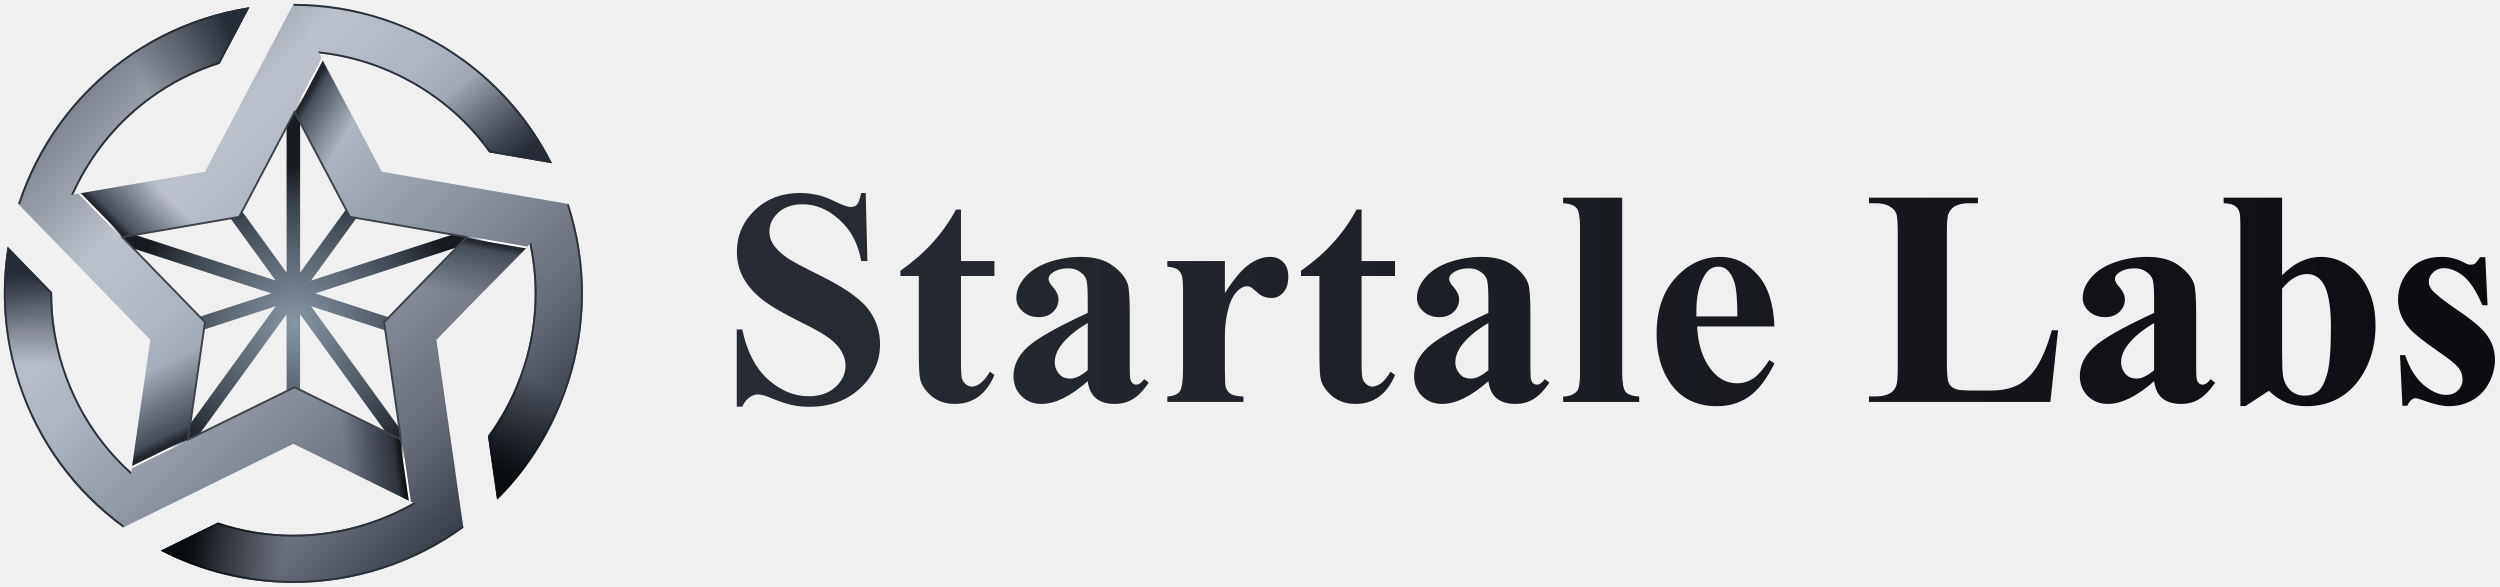
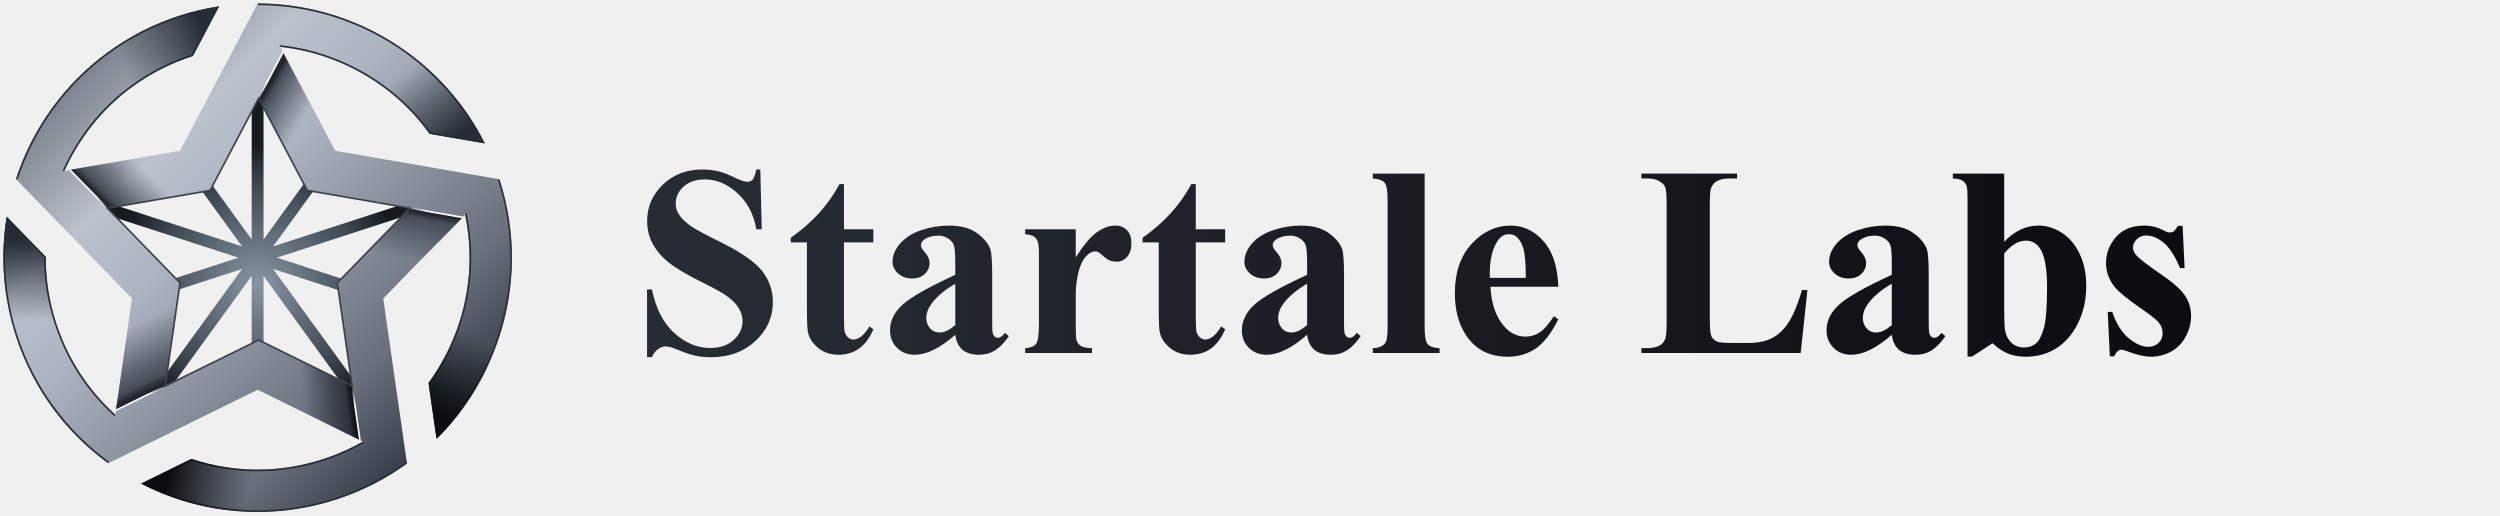
- <svg xmlns="http://www.w3.org/2000/svg" width="375" height="88" viewBox="0 0 375 88" fill="none">
+ <svg xmlns="http://www.w3.org/2000/svg" width="427" height="88" viewBox="0 0 427 88" fill="none">
  <path d="M129.858 28.948L130.107 39.163H129.179C128.742 36.602 127.665 34.545 125.948 32.993C124.245 31.426 122.4 30.643 120.411 30.643C118.874 30.643 117.654 31.057 116.75 31.886C115.861 32.699 115.417 33.641 115.417 34.711C115.417 35.389 115.575 35.991 115.892 36.519C116.327 37.227 117.029 37.928 117.992 38.621C118.7 39.118 120.336 39.999 122.897 41.265C126.482 43.028 128.901 44.693 130.152 46.26C131.386 47.827 132.005 49.62 132.005 51.639C132.005 54.2 131.003 56.408 128.999 58.261C127.01 60.099 124.479 61.018 121.405 61.018C120.441 61.018 119.529 60.92 118.671 60.724C117.812 60.529 116.735 60.159 115.439 59.617C114.716 59.316 114.12 59.165 113.654 59.165C113.262 59.165 112.848 59.316 112.411 59.617C111.974 59.918 111.62 60.378 111.349 60.996H110.513V49.424H111.349C112.012 52.678 113.285 55.165 115.168 56.882C117.066 58.585 119.108 59.436 121.293 59.436C122.98 59.436 124.321 58.977 125.315 58.058C126.324 57.138 126.83 56.069 126.83 54.848C126.83 54.125 126.634 53.424 126.241 52.746C125.865 52.068 125.285 51.428 124.502 50.825C123.718 50.208 122.331 49.409 120.343 48.43C117.555 47.058 115.552 45.891 114.332 44.926C113.111 43.962 112.17 42.885 111.507 41.694C110.859 40.504 110.535 39.193 110.535 37.762C110.535 35.321 111.431 33.242 113.224 31.524C115.018 29.806 117.277 28.948 120.004 28.948C120.998 28.948 121.963 29.068 122.897 29.309C123.605 29.49 124.464 29.829 125.473 30.326C126.498 30.808 127.214 31.049 127.621 31.049C128.012 31.049 128.321 30.929 128.547 30.688C128.772 30.447 128.984 29.867 129.179 28.948H129.858Z" fill="url(#paint0_linear_340_25193)" />
  <path d="M144.148 31.434V39.163H149.165V41.401H144.148V54.441C144.148 55.662 144.201 56.453 144.306 56.815C144.427 57.161 144.63 57.447 144.917 57.673C145.202 57.884 145.467 57.99 145.708 57.99C146.687 57.99 147.613 57.244 148.487 55.752L149.165 56.249C147.945 59.142 145.963 60.589 143.222 60.589C141.881 60.589 140.743 60.22 139.809 59.481C138.89 58.728 138.302 57.892 138.047 56.973C137.895 56.461 137.82 55.074 137.82 52.814V41.401H135.063V40.61C136.961 39.269 138.573 37.86 139.9 36.383C141.24 34.907 142.408 33.257 143.402 31.434H144.148Z" fill="url(#paint1_linear_340_25193)" />
  <path d="M163.161 57.176C160.585 59.452 158.272 60.589 156.224 60.589C155.018 60.589 154.015 60.198 153.218 59.414C152.419 58.615 152.02 57.621 152.02 56.431C152.02 54.819 152.712 53.372 154.098 52.091C155.484 50.795 158.506 49.078 163.161 46.938V44.814C163.161 43.217 163.07 42.215 162.89 41.808C162.724 41.386 162.4 41.024 161.918 40.723C161.436 40.407 160.893 40.248 160.291 40.248C159.311 40.248 158.506 40.467 157.873 40.904C157.481 41.175 157.286 41.492 157.286 41.853C157.286 42.169 157.496 42.561 157.918 43.028C158.49 43.676 158.777 44.302 158.777 44.904C158.777 45.642 158.498 46.275 157.94 46.803C157.398 47.315 156.683 47.571 155.793 47.571C154.844 47.571 154.046 47.285 153.398 46.712C152.765 46.14 152.449 45.469 152.449 44.701C152.449 43.616 152.878 42.584 153.737 41.605C154.596 40.61 155.793 39.849 157.33 39.322C158.868 38.794 160.464 38.531 162.121 38.531C164.125 38.531 165.707 38.96 166.867 39.819C168.042 40.663 168.803 41.582 169.15 42.576C169.361 43.209 169.466 44.663 169.466 46.938V55.142C169.466 56.107 169.504 56.717 169.579 56.973C169.654 57.214 169.768 57.395 169.918 57.516C170.069 57.636 170.243 57.696 170.438 57.696C170.83 57.696 171.229 57.418 171.635 56.86L172.314 57.403C171.56 58.518 170.777 59.331 169.964 59.843C169.165 60.341 168.253 60.589 167.229 60.589C166.023 60.589 165.082 60.311 164.404 59.753C163.726 59.181 163.312 58.322 163.161 57.176ZM163.161 55.527V48.453C161.338 49.522 159.982 50.667 159.093 51.888C158.506 52.702 158.212 53.523 158.212 54.351C158.212 55.044 158.46 55.655 158.957 56.182C159.334 56.589 159.861 56.792 160.539 56.792C161.293 56.792 162.167 56.37 163.161 55.527Z" fill="url(#paint2_linear_340_25193)" />
  <path d="M183.734 39.163V43.955C185.135 41.77 186.362 40.324 187.418 39.616C188.472 38.892 189.489 38.531 190.469 38.531C191.312 38.531 191.982 38.794 192.48 39.322C192.992 39.834 193.248 40.565 193.248 41.514C193.248 42.524 192.999 43.307 192.502 43.864C192.02 44.422 191.432 44.701 190.74 44.701C189.941 44.701 189.247 44.445 188.66 43.932C188.073 43.42 187.726 43.134 187.621 43.074C187.47 42.983 187.297 42.938 187.101 42.938C186.664 42.938 186.249 43.104 185.858 43.435C185.24 43.947 184.774 44.678 184.457 45.627C183.975 47.089 183.734 48.701 183.734 50.464V55.323L183.756 56.589C183.756 57.448 183.809 57.998 183.914 58.239C184.095 58.646 184.359 58.947 184.705 59.143C185.067 59.324 185.67 59.437 186.514 59.482V60.295H175.101V59.482C176.019 59.407 176.638 59.158 176.954 58.736C177.285 58.299 177.451 57.161 177.451 55.323V43.639C177.451 42.433 177.391 41.665 177.271 41.333C177.119 40.911 176.901 40.602 176.615 40.407C176.329 40.211 175.823 40.075 175.101 40V39.163H183.734Z" fill="url(#paint3_linear_340_25193)" />
  <path d="M204.239 31.434V39.163H209.257V41.401H204.239V54.441C204.239 55.662 204.293 56.453 204.398 56.815C204.518 57.161 204.722 57.447 205.007 57.673C205.294 57.884 205.558 57.99 205.798 57.99C206.778 57.99 207.704 57.244 208.578 55.752L209.257 56.249C208.036 59.142 206.055 60.589 203.312 60.589C201.971 60.589 200.834 60.22 199.9 59.481C198.981 58.728 198.394 57.892 198.137 56.973C197.987 56.461 197.911 55.074 197.911 52.814V41.401H195.154V40.61C197.053 39.269 198.665 37.86 199.99 36.383C201.332 34.907 202.499 33.257 203.494 31.434H204.239Z" fill="url(#paint4_linear_340_25193)" />
  <path d="M223.255 57.176C220.678 59.452 218.365 60.589 216.316 60.589C215.111 60.589 214.109 60.198 213.31 59.414C212.512 58.615 212.113 57.621 212.113 56.431C212.113 54.819 212.806 53.372 214.192 52.091C215.578 50.795 218.598 49.078 223.255 46.938V44.814C223.255 43.217 223.164 42.215 222.982 41.808C222.818 41.386 222.494 41.024 222.011 40.723C221.529 40.407 220.987 40.248 220.384 40.248C219.405 40.248 218.598 40.467 217.965 40.904C217.574 41.175 217.378 41.492 217.378 41.853C217.378 42.169 217.589 42.561 218.011 43.028C218.584 43.676 218.87 44.302 218.87 44.904C218.87 45.642 218.592 46.275 218.034 46.803C217.491 47.315 216.776 47.571 215.887 47.571C214.937 47.571 214.139 47.285 213.491 46.712C212.859 46.14 212.542 45.469 212.542 44.701C212.542 43.616 212.972 42.584 213.83 41.605C214.689 40.61 215.887 39.849 217.423 39.322C218.96 38.794 220.557 38.531 222.215 38.531C224.218 38.531 225.8 38.96 226.961 39.819C228.136 40.663 228.897 41.582 229.243 42.576C229.454 43.209 229.559 44.663 229.559 46.938V55.142C229.559 56.107 229.597 56.717 229.672 56.973C229.748 57.214 229.86 57.395 230.011 57.516C230.162 57.636 230.335 57.696 230.531 57.696C230.922 57.696 231.322 57.418 231.729 56.86L232.407 57.403C231.654 58.518 230.87 59.331 230.056 59.843C229.259 60.341 228.347 60.589 227.323 60.589C226.117 60.589 225.175 60.311 224.497 59.753C223.819 59.181 223.405 58.322 223.255 57.176ZM223.255 55.527V48.453C221.431 49.522 220.075 50.667 219.187 51.888C218.598 52.702 218.305 53.523 218.305 54.351C218.305 55.044 218.554 55.655 219.051 56.182C219.427 56.589 219.955 56.792 220.633 56.792C221.386 56.792 222.26 56.37 223.255 55.527Z" fill="url(#paint5_linear_340_25193)" />
  <path d="M243.33 29.648V55.911C243.33 57.402 243.503 58.359 243.849 58.781C244.196 59.188 244.874 59.421 245.884 59.482V60.295H234.471V59.482C235.405 59.452 236.098 59.18 236.55 58.668C236.851 58.322 237.003 57.402 237.003 55.911V34.033C237.003 32.556 236.829 31.615 236.483 31.208C236.135 30.786 235.465 30.545 234.471 30.485V29.648H243.33Z" fill="url(#paint6_linear_340_25193)" />
  <path d="M266.162 48.972H254.569C254.704 51.775 255.45 53.99 256.806 55.617C257.846 56.868 259.096 57.493 260.557 57.493C261.461 57.493 262.282 57.244 263.021 56.747C263.759 56.235 264.55 55.323 265.394 54.013L266.162 54.51C265.017 56.845 263.751 58.502 262.365 59.482C260.979 60.446 259.375 60.928 257.551 60.928C254.418 60.928 252.045 59.723 250.434 57.312C249.137 55.368 248.49 52.958 248.49 50.08C248.49 46.554 249.439 43.752 251.337 41.672C253.25 39.578 255.488 38.531 258.049 38.531C260.189 38.531 262.042 39.412 263.609 41.175C265.191 42.923 266.041 45.522 266.162 48.972ZM260.603 47.458C260.603 45.032 260.467 43.367 260.196 42.463C259.94 41.559 259.533 40.874 258.975 40.407C258.659 40.136 258.237 40 257.71 40C256.926 40 256.286 40.384 255.789 41.153C254.9 42.493 254.456 44.332 254.456 46.667V47.458H260.603Z" fill="url(#paint7_linear_340_25193)" />
  <path d="M308.71 49.537L307.557 60.295H280.347V59.459H281.365C282.254 59.459 282.969 59.301 283.511 58.984C283.903 58.773 284.205 58.412 284.415 57.9C284.581 57.538 284.664 56.589 284.664 55.052V34.892C284.664 33.325 284.581 32.345 284.415 31.954C284.249 31.562 283.911 31.223 283.399 30.937C282.902 30.635 282.224 30.485 281.365 30.485H280.347V29.648H296.688V30.485H295.353C294.465 30.485 293.749 30.643 293.207 30.959C292.815 31.17 292.506 31.532 292.28 32.044C292.114 32.406 292.031 33.355 292.031 34.892V54.419C292.031 55.986 292.122 56.988 292.303 57.425C292.484 57.847 292.838 58.163 293.365 58.374C293.741 58.51 294.653 58.578 296.099 58.578H298.653C300.281 58.578 301.636 58.291 302.721 57.719C303.806 57.146 304.74 56.242 305.524 55.007C306.322 53.771 307.076 51.948 307.784 49.537H308.71Z" fill="url(#paint8_linear_340_25193)" />
  <path d="M323.117 57.176C320.541 59.452 318.228 60.589 316.179 60.589C314.973 60.589 313.972 60.198 313.173 59.414C312.375 58.615 311.975 57.621 311.975 56.431C311.975 54.819 312.669 53.372 314.055 52.091C315.441 50.795 318.462 49.078 323.117 46.938V44.814C323.117 43.217 323.027 42.215 322.846 41.808C322.68 41.386 322.357 41.024 321.875 40.723C321.392 40.407 320.85 40.248 320.247 40.248C319.268 40.248 318.462 40.467 317.829 40.904C317.437 41.175 317.241 41.492 317.241 41.853C317.241 42.169 317.453 42.561 317.874 43.028C318.447 43.676 318.733 44.302 318.733 44.904C318.733 45.642 318.454 46.275 317.896 46.803C317.354 47.315 316.638 47.571 315.75 47.571C314.801 47.571 314.002 47.285 313.354 46.712C312.722 46.14 312.406 45.469 312.406 44.701C312.406 43.616 312.835 42.584 313.693 41.605C314.552 40.61 315.75 39.849 317.287 39.322C318.823 38.794 320.421 38.531 322.078 38.531C324.082 38.531 325.664 38.96 326.823 39.819C327.999 40.663 328.759 41.582 329.107 42.576C329.317 43.209 329.423 44.663 329.423 46.938V55.142C329.423 56.107 329.461 56.717 329.536 56.973C329.611 57.214 329.724 57.395 329.874 57.516C330.025 57.636 330.198 57.696 330.394 57.696C330.786 57.696 331.185 57.418 331.592 56.86L332.271 57.403C331.517 58.518 330.733 59.331 329.92 59.843C329.121 60.341 328.209 60.589 327.185 60.589C325.98 60.589 325.039 60.311 324.36 59.753C323.682 59.181 323.267 58.322 323.117 57.176ZM323.117 55.527V48.453C321.294 49.522 319.939 50.667 319.049 51.888C318.462 52.702 318.168 53.523 318.168 54.351C318.168 55.044 318.416 55.655 318.914 56.182C319.29 56.589 319.818 56.792 320.496 56.792C321.25 56.792 322.122 56.37 323.117 55.527Z" fill="url(#paint9_linear_340_25193)" />
  <path d="M342.316 29.648V41.288C344.094 39.45 346.038 38.531 348.148 38.531C349.593 38.531 350.956 38.96 352.238 39.819C353.519 40.663 354.52 41.868 355.243 43.435C355.967 45.002 356.328 46.81 356.328 48.859C356.328 51.164 355.868 53.259 354.949 55.142C354.031 57.026 352.803 58.465 351.266 59.459C349.728 60.438 347.974 60.928 346 60.928C344.855 60.928 343.838 60.747 342.949 60.386C342.061 60.024 341.187 59.436 340.327 58.623L336.824 60.906H336.057V34.033C336.057 32.812 336.004 32.059 335.899 31.773C335.747 31.351 335.507 31.042 335.175 30.846C334.859 30.635 334.316 30.515 333.548 30.485V29.648H342.316ZM342.316 43.299V52.701C342.316 54.615 342.362 55.835 342.452 56.363C342.603 57.252 342.964 57.975 343.536 58.532C344.11 59.075 344.84 59.346 345.729 59.346C346.497 59.346 347.153 59.128 347.695 58.691C348.253 58.254 348.712 57.387 349.074 56.092C349.451 54.796 349.639 52.46 349.639 49.085C349.639 45.846 349.232 43.623 348.419 42.418C347.831 41.544 347.04 41.107 346.046 41.107C344.75 41.107 343.507 41.838 342.316 43.299Z" fill="url(#paint10_linear_340_25193)" />
  <path d="M372.791 38.576L373.13 45.786H372.361C371.443 43.646 370.486 42.184 369.492 41.401C368.513 40.618 367.533 40.226 366.553 40.226C365.936 40.226 365.408 40.437 364.971 40.859C364.534 41.266 364.316 41.74 364.316 42.282C364.316 42.689 364.467 43.081 364.769 43.458C365.25 44.076 366.599 45.138 368.813 46.645C371.028 48.136 372.482 49.409 373.176 50.464C373.884 51.504 374.238 52.671 374.238 53.967C374.238 55.142 373.943 56.295 373.356 57.425C372.768 58.555 371.94 59.422 370.87 60.024C369.8 60.627 368.618 60.928 367.322 60.928C366.312 60.928 364.965 60.612 363.276 59.979C362.825 59.813 362.516 59.73 362.35 59.73C361.853 59.73 361.439 60.107 361.107 60.861H360.361L359.999 53.267H360.768C361.447 55.255 362.372 56.747 363.547 57.742C364.738 58.736 365.861 59.233 366.915 59.233C367.639 59.233 368.226 59.015 368.678 58.578C369.145 58.126 369.379 57.583 369.379 56.95C369.379 56.227 369.153 55.602 368.701 55.075C368.248 54.547 367.239 53.749 365.673 52.679C363.367 51.082 361.876 49.861 361.198 49.018C360.203 47.782 359.706 46.419 359.706 44.927C359.706 43.3 360.264 41.831 361.378 40.52C362.509 39.194 364.136 38.531 366.26 38.531C367.405 38.531 368.513 38.809 369.582 39.367C369.988 39.593 370.32 39.706 370.577 39.706C370.848 39.706 371.066 39.653 371.232 39.548C371.398 39.427 371.661 39.103 372.023 38.576H372.791Z" fill="url(#paint11_linear_340_25193)" />
  <mask id="mask0_340_25193" style="mask-type:luminance" maskUnits="userSpaceOnUse" x="0" y="0" width="88" height="88">
    <path d="M87.994 0H0V88H87.994V0Z" fill="white" />
  </mask>
  <g mask="url(#mask0_340_25193)">
    <path fill-rule="evenodd" clip-rule="evenodd" d="M82.788 24.484C79.61 18.153 75.016 12.859 69.525 8.879C62.188 3.555 53.258 0.579 44.001 0.579V7.808C49.648 7.802 55.258 9.13 60.433 11.768C62.138 12.636 63.753 13.626 65.273 14.726C68.414 16.995 71.14 19.737 73.378 22.854L82.785 24.481H82.788V24.484ZM85.295 30.595C88.244 39.67 88.041 49.008 85.295 57.432C83.158 63.986 79.482 69.981 74.55 74.87L73.19 65.404C74.327 63.847 75.352 62.188 76.243 60.437C77.112 58.732 77.835 56.98 78.42 55.197C80.788 47.969 80.814 40.203 78.417 32.83L85.295 30.595ZM55.188 78.422C51.518 79.614 47.749 80.205 44.001 80.208C40.175 80.211 36.362 79.6 32.695 78.381L24.119 82.599C30.194 85.731 37.005 87.436 44.001 87.436C48.447 87.436 52.968 86.75 57.426 85.302C61.878 83.855 65.936 81.756 69.528 79.145L65.279 73.298C62.245 75.495 58.853 77.229 55.188 78.422ZM7.811 43.876C7.799 47.668 8.39 51.48 9.597 55.191C11.993 62.559 16.575 68.826 22.735 73.284L18.486 79.134C11.316 73.932 5.663 66.498 2.716 57.426C0.499 50.609 0.065 43.639 1.15 37.021L7.811 43.876ZM22.726 14.726C18.159 18.04 14.407 22.409 11.77 27.581C10.899 29.289 10.176 31.044 9.591 32.83L2.713 30.595C5.521 21.977 10.989 14.318 18.477 8.879C22.072 6.265 26.133 4.16 30.591 2.713C32.854 1.978 35.132 1.442 37.41 1.089L32.941 9.562L32.828 9.596C29.158 10.789 25.763 12.523 22.726 14.726Z" fill="url(#paint12_linear_340_25193)" />
    <path d="M85.115 30.957C87.864 39.609 87.832 48.725 85.025 57.343C82.961 63.673 79.418 69.506 74.758 74.254L73.496 65.48C74.625 63.922 75.638 62.272 76.503 60.57C77.366 58.877 78.104 57.099 78.697 55.29C81.071 48.039 81.1 40.342 78.781 33.018L85.057 30.792M85.3 30.595L78.417 32.833C80.813 40.206 80.787 47.972 78.419 55.2C77.835 56.984 77.111 58.735 76.243 60.44C75.351 62.191 74.327 63.85 73.189 65.407L74.549 74.873C79.482 69.984 83.158 63.989 85.294 57.435C88.041 49.009 88.243 39.67 85.294 30.595H85.3Z" fill="#2A3039" />
    <path d="M65.216 73.703L69.265 78.983C65.673 81.554 61.565 83.655 57.337 85.03C53.009 86.437 48.523 87.149 44.001 87.149C37.373 87.149 30.736 85.58 24.767 82.605L32.715 78.697C36.365 79.892 40.152 80.5 43.969 80.5H44.001C47.816 80.497 51.611 79.889 55.279 78.7C58.85 77.539 62.191 75.86 65.216 73.706M65.279 73.304C62.246 75.501 58.853 77.235 55.189 78.427C51.519 79.62 47.75 80.211 44.001 80.213H43.969C40.152 80.213 36.354 79.6 32.692 78.387L24.116 82.605C30.192 85.737 36.999 87.442 43.998 87.442C48.444 87.442 52.966 86.756 57.423 85.308C61.875 83.861 65.933 81.762 69.525 79.151L65.276 73.304H65.279Z" fill="#2A3039" />
    <path d="M1.347 37.638L7.524 43.992C7.524 47.81 8.132 51.605 9.325 55.278C11.701 62.59 16.196 68.832 22.333 73.347L18.552 78.821C11.261 73.457 5.799 65.974 2.992 57.337C0.899 50.899 0.346 44.275 1.347 37.638ZM1.151 37.021C0.065 43.639 0.499 50.609 2.717 57.426C5.663 66.498 11.316 73.932 18.486 79.134L22.735 73.284C16.576 68.826 11.994 62.559 9.597 55.189C8.39 51.477 7.799 47.665 7.811 43.873L1.151 37.021Z" fill="#2A3039" />
    <path d="M44.117 0.869C48.569 0.898 53.151 1.616 57.4 3.008C61.684 4.412 65.707 6.465 69.355 9.11C74.747 13.021 79.202 18.194 82.267 24.099L73.546 22.591C71.291 19.474 68.564 16.75 65.444 14.495C63.901 13.377 62.26 12.376 60.567 11.513C55.44 8.902 49.967 7.559 44.291 7.521L44.117 0.869ZM44.016 0.58H44.001V7.808H44.047C49.68 7.808 55.273 9.136 60.436 11.768C62.141 12.636 63.756 13.626 65.276 14.726C68.417 16.996 71.143 19.737 73.381 22.855L82.788 24.481C79.61 18.151 75.016 12.856 69.525 8.876C62.191 3.561 53.267 0.58 44.016 0.58Z" fill="#2A3039" />
    <path d="M36.883 1.465L32.741 9.319H32.738C29.07 10.511 25.643 12.251 22.555 14.492C17.88 17.881 14.164 22.241 11.512 27.448C10.69 29.061 9.984 30.746 9.408 32.465L3.028 30.572C4.423 26.386 6.49 22.29 9.075 18.715C11.749 15.016 14.968 11.785 18.647 9.113C22.306 6.456 26.352 4.395 30.68 2.988C32.703 2.331 34.787 1.819 36.883 1.465ZM37.41 1.086C35.132 1.439 32.853 1.975 30.59 2.71C26.132 4.157 22.071 6.262 18.476 8.876C10.988 14.318 5.52 21.977 2.713 30.595L9.59 32.83C10.175 31.044 10.898 29.29 11.77 27.582C14.407 22.409 18.158 18.041 22.726 14.726C25.762 12.523 29.157 10.789 32.827 9.597C32.865 9.585 32.903 9.574 32.94 9.562L37.41 1.089V1.086Z" fill="#2A3039" />
    <path d="M85.341 57.524L78.464 55.29C77.879 57.073 77.156 58.824 76.287 60.529C75.396 62.28 74.371 63.939 73.234 65.496L74.594 74.962C79.526 70.073 83.202 64.078 85.338 57.524H85.341Z" fill="url(#paint13_linear_340_25193)" />
    <path d="M44.001 87.439V80.211C40.175 80.213 36.363 79.603 32.695 78.384L24.119 82.602C30.194 85.734 37.005 87.439 44.001 87.439Z" fill="url(#paint14_linear_340_25193)" />
    <path d="M2.717 57.426L9.6 55.189C8.393 51.477 7.802 47.665 7.814 43.873L1.151 37.021C0.065 43.639 0.499 50.609 2.717 57.426Z" fill="url(#paint15_linear_340_25193)" />
    <path d="M69.525 8.878L65.276 14.729C68.417 16.998 71.143 19.739 73.381 22.857L82.788 24.484C79.61 18.153 75.016 12.859 69.525 8.878Z" fill="url(#paint16_linear_340_25193)" />
    <path d="M30.591 2.713C26.134 4.161 22.073 6.265 18.478 8.879L22.727 14.726C25.763 12.524 29.159 10.79 32.829 9.597C32.867 9.585 32.904 9.574 32.942 9.562L37.411 1.089C35.133 1.443 32.855 1.978 30.591 2.713Z" fill="url(#paint17_linear_340_25193)" />
    <path d="M65.459 50.983L65.589 50.85L85.263 30.604L57.446 25.79L57.261 25.758L57.174 25.593L44.001 0.623L30.828 25.593L30.741 25.758L30.556 25.79L2.74 30.604L22.414 50.85L22.544 50.983L22.518 51.168L18.5 79.114L43.833 66.658L44.001 66.574L44.169 66.655L69.502 79.111L65.485 51.168L65.459 50.983ZM47.072 59.499L46.916 59.421L44.178 58.078L41.443 59.424L41.283 59.502L28.217 65.928L30.293 51.504L30.316 51.33L30.744 48.32L28.628 46.134L28.498 46.001L18.35 35.56L32.695 33.076L32.866 33.047L35.876 32.526L37.3 29.825L37.382 29.672L44.175 16.793L50.968 29.672L51.05 29.825L52.474 32.526L55.484 33.047L55.655 33.076L70.003 35.56L59.855 46.001L59.733 46.125L57.606 48.317L58.04 51.339L58.066 51.51L60.138 65.923L47.067 59.493L47.072 59.499Z" fill="url(#paint18_linear_340_25193)" />
    <path d="M58.311 47.596L47.28 44.012L68.494 37.117L70.008 35.559L67.869 35.189L46.652 42.084L53.472 32.7L52.479 32.529L51.894 31.42L45.014 40.892V18.376L44.177 16.793L42.988 19.051V40.892L36.313 31.704L35.876 32.529L34.57 32.755L41.349 42.084L20.257 35.23L18.349 35.559L20.025 37.288L40.721 44.012L29.956 47.509L30.741 48.32L30.582 49.437L41.346 45.94L28.558 63.546L28.214 65.928L29.951 65.074L42.988 47.13V58.662L44.174 58.081L45.014 58.492V47.13L57.851 64.802L60.144 65.928L59.886 64.154L46.652 45.94L57.788 49.556L57.611 48.32L58.311 47.596Z" fill="url(#paint19_radial_340_25193)" />
    <path d="M30.741 25.758L30.556 25.79L11.978 29.006L18.349 35.559L32.695 33.078L32.865 33.047L35.682 32.563L30.741 25.758Z" fill="url(#paint20_linear_340_25193)" />
    <path d="M28.249 65.693L30.29 51.503L30.313 51.33L30.741 48.319L22.544 50.982L22.518 51.167L19.8 70.067L28.003 66.032L28.249 65.693Z" fill="url(#paint21_linear_340_25193)" />
    <path d="M59.8 65.76L47.069 59.499L46.913 59.421L44.175 58.081L44.001 58.164V66.574L44.169 66.655L61.47 75.162L60.196 66.305L59.8 65.76Z" fill="url(#paint22_linear_340_25193)" />
    <path d="M70.008 35.661L59.86 46.102L59.739 46.227L57.611 48.418L57.629 48.537L65.458 51.081L65.589 50.948L78.941 37.207L70.008 35.661Z" fill="url(#paint23_linear_340_25193)" />
    <path d="M57.174 25.691L48.355 8.974L44.181 16.891L50.974 29.77L51.055 29.923L52.422 32.517L57.261 25.856L57.174 25.691Z" fill="url(#paint24_linear_340_25193)" />
    <path d="M18.265 35.684L11.764 29.038L12.108 28.983L18.474 35.481L18.265 35.684Z" fill="url(#paint25_linear_340_25193)" />
    <path d="M19.777 70.23L19.824 69.897L28.082 65.835L28.067 66.162L19.777 70.23Z" fill="url(#paint26_linear_340_25193)" />
    <path d="M61.328 75.09L60.008 66.024L60.326 66.177L61.632 75.24L61.328 75.09Z" fill="url(#paint27_linear_340_25193)" />
    <path d="M78.814 37.238L69.982 35.704L70.031 35.42L79.062 36.989L78.814 37.238Z" fill="url(#paint28_linear_340_25193)" />
    <path d="M44.308 16.859L44.05 16.726L48.271 8.719L48.439 9.023L44.308 16.859Z" fill="url(#paint29_linear_340_25193)" />
    <path d="M60.327 66.177L44.178 58.24L28.035 66.177L30.591 48.369L28.397 46.102L18.058 35.464L35.787 32.398L44.184 16.483L52.578 32.398L70.307 35.467L57.765 48.372L60.327 66.183V66.177ZM18.645 35.655L30.898 48.27L30.435 51.524L28.4 65.676L44.178 57.918L47.136 59.369L59.962 65.676L57.458 48.267L69.716 35.655L52.387 32.656L50.847 29.738L44.181 17.103L35.975 32.659L18.648 35.655H18.645Z" fill="#3B424C" />
  </g>
  <defs>
    <linearGradient id="paint0_linear_340_25193" x1="119.417" y1="44.804" x2="376.017" y2="44.804" gradientUnits="userSpaceOnUse">
      <stop stop-color="#272B33" />
      <stop offset="1" stop-color="#0B0C10" />
    </linearGradient>
    <linearGradient id="paint1_linear_340_25193" x1="119.417" y1="44.804" x2="376.018" y2="44.804" gradientUnits="userSpaceOnUse">
      <stop stop-color="#272B33" />
      <stop offset="1" stop-color="#0B0C10" />
    </linearGradient>
    <linearGradient id="paint2_linear_340_25193" x1="119.417" y1="44.805" x2="376.017" y2="44.805" gradientUnits="userSpaceOnUse">
      <stop stop-color="#272B33" />
      <stop offset="1" stop-color="#0B0C10" />
    </linearGradient>
    <linearGradient id="paint3_linear_340_25193" x1="119.416" y1="44.805" x2="376.016" y2="44.805" gradientUnits="userSpaceOnUse">
      <stop stop-color="#272B33" />
      <stop offset="1" stop-color="#0B0C10" />
    </linearGradient>
    <linearGradient id="paint4_linear_340_25193" x1="119.417" y1="44.804" x2="376.017" y2="44.804" gradientUnits="userSpaceOnUse">
      <stop stop-color="#272B33" />
      <stop offset="1" stop-color="#0B0C10" />
    </linearGradient>
    <linearGradient id="paint5_linear_340_25193" x1="119.418" y1="44.805" x2="376.018" y2="44.805" gradientUnits="userSpaceOnUse">
      <stop stop-color="#272B33" />
      <stop offset="1" stop-color="#0B0C10" />
    </linearGradient>
    <linearGradient id="paint6_linear_340_25193" x1="119.418" y1="44.804" x2="376.018" y2="44.804" gradientUnits="userSpaceOnUse">
      <stop stop-color="#272B33" />
      <stop offset="1" stop-color="#0B0C10" />
    </linearGradient>
    <linearGradient id="paint7_linear_340_25193" x1="119.417" y1="44.805" x2="376.017" y2="44.805" gradientUnits="userSpaceOnUse">
      <stop stop-color="#272B33" />
      <stop offset="1" stop-color="#0B0C10" />
    </linearGradient>
    <linearGradient id="paint8_linear_340_25193" x1="119.417" y1="44.804" x2="376.017" y2="44.804" gradientUnits="userSpaceOnUse">
      <stop stop-color="#272B33" />
      <stop offset="1" stop-color="#0B0C10" />
    </linearGradient>
    <linearGradient id="paint9_linear_340_25193" x1="119.417" y1="44.805" x2="376.017" y2="44.805" gradientUnits="userSpaceOnUse">
      <stop stop-color="#272B33" />
      <stop offset="1" stop-color="#0B0C10" />
    </linearGradient>
    <linearGradient id="paint10_linear_340_25193" x1="119.417" y1="44.804" x2="376.018" y2="44.804" gradientUnits="userSpaceOnUse">
      <stop stop-color="#272B33" />
      <stop offset="1" stop-color="#0B0C10" />
    </linearGradient>
    <linearGradient id="paint11_linear_340_25193" x1="119.416" y1="44.805" x2="376.017" y2="44.805" gradientUnits="userSpaceOnUse">
      <stop stop-color="#272B33" />
      <stop offset="1" stop-color="#0B0C10" />
    </linearGradient>
    <linearGradient id="paint12_linear_340_25193" x1="13.099" y1="13.096" x2="75.336" y2="75.329" gradientUnits="userSpaceOnUse">
      <stop stop-color="#7C838E" />
      <stop offset="0.21" stop-color="#BCC2CC" />
      <stop offset="0.37" stop-color="#ACB5C1" />
      <stop offset="0.8" stop-color="#69707C" />
      <stop offset="1" stop-color="#323A45" />
    </linearGradient>
    <linearGradient id="paint13_linear_340_25193" x1="73.743" y1="69.804" x2="81.848" y2="58.081" gradientUnits="userSpaceOnUse">
      <stop stop-color="#0A0D10" />
      <stop offset="1" stop-color="#0A0D10" stop-opacity="0" />
    </linearGradient>
    <linearGradient id="paint14_linear_340_25193" x1="28.706" y1="81.45" x2="42.6" y2="83.91" gradientUnits="userSpaceOnUse">
      <stop stop-color="#0A0D10" />
      <stop offset="1" stop-color="#0A0D10" stop-opacity="0" />
    </linearGradient>
    <linearGradient id="paint15_linear_340_25193" x1="4.708" y1="40.958" x2="5.287" y2="54.708" gradientUnits="userSpaceOnUse">
      <stop stop-color="#252C36" />
      <stop offset="1" stop-color="#252C36" stop-opacity="0" />
    </linearGradient>
    <linearGradient id="paint16_linear_340_25193" x1="77.656" y1="23.607" x2="69.116" y2="12.607" gradientUnits="userSpaceOnUse">
      <stop stop-color="#252C36" />
      <stop offset="1" stop-color="#252C36" stop-opacity="0" />
    </linearGradient>
    <linearGradient id="paint17_linear_340_25193" x1="34.739" y1="5.171" x2="20.845" y2="11.104" gradientUnits="userSpaceOnUse">
      <stop stop-color="#252C36" />
      <stop offset="1" stop-color="#252C36" stop-opacity="0" />
    </linearGradient>
    <linearGradient id="paint18_linear_340_25193" x1="11.901" y1="14.877" x2="73.993" y2="76.965" gradientUnits="userSpaceOnUse">
      <stop stop-color="#7C838E" />
      <stop offset="0.21" stop-color="#BCC2CC" />
      <stop offset="0.37" stop-color="#ACB5C1" />
      <stop offset="0.8" stop-color="#69707C" />
      <stop offset="1" stop-color="#323A45" />
    </linearGradient>
    <radialGradient id="paint19_radial_340_25193" cx="0" cy="0" r="1" gradientUnits="userSpaceOnUse" gradientTransform="translate(44.2152 48.4782) rotate(-90) scale(23.8498 25.0725)">
      <stop stop-color="#8795A3" />
      <stop offset="0.71" stop-color="#3E4852" />
      <stop offset="1" stop-color="#171A1F" />
    </radialGradient>
    <linearGradient id="paint20_linear_340_25193" x1="19.056" y1="35.556" x2="25.134" y2="29.478" gradientUnits="userSpaceOnUse">
      <stop stop-color="#22262C" />
      <stop offset="0.12" stop-color="#454D58" />
      <stop offset="1" stop-color="#454D58" stop-opacity="0" />
    </linearGradient>
    <linearGradient id="paint21_linear_340_25193" x1="28.177" y1="65.268" x2="23.4" y2="55.281" gradientUnits="userSpaceOnUse">
      <stop stop-color="#22262C" />
      <stop offset="0.12" stop-color="#454D58" />
      <stop offset="1" stop-color="#454D58" stop-opacity="0" />
    </linearGradient>
    <linearGradient id="paint22_linear_340_25193" x1="59.837" y1="65.76" x2="51.588" y2="66.773" gradientUnits="userSpaceOnUse">
      <stop stop-color="#101215" />
      <stop offset="0.12" stop-color="#2D333C" />
      <stop offset="1" stop-color="#2D333C" stop-opacity="0" />
    </linearGradient>
    <linearGradient id="paint23_linear_340_25193" x1="69.505" y1="35.933" x2="68.057" y2="44.038" gradientUnits="userSpaceOnUse">
      <stop stop-color="#22262C" />
      <stop offset="0.12" stop-color="#454D58" />
      <stop offset="1" stop-color="#454D58" stop-opacity="0" />
    </linearGradient>
    <linearGradient id="paint24_linear_340_25193" x1="44.453" y1="17.209" x2="51.255" y2="21.262" gradientUnits="userSpaceOnUse">
      <stop stop-color="#22262C" />
      <stop offset="0.12" stop-color="#454D58" />
      <stop offset="1" stop-color="#454D58" stop-opacity="0" />
    </linearGradient>
    <linearGradient id="paint25_linear_340_25193" x1="12.013" y1="29.093" x2="19.48" y2="31.35" gradientUnits="userSpaceOnUse">
      <stop offset="0.703" stop-color="white" />
      <stop offset="1" stop-color="white" stop-opacity="0" />
    </linearGradient>
    <linearGradient id="paint26_linear_340_25193" x1="19.83" y1="70.053" x2="20.846" y2="64.779" gradientUnits="userSpaceOnUse">
      <stop offset="0.703" stop-color="white" />
      <stop offset="1" stop-color="white" stop-opacity="0" />
    </linearGradient>
    <linearGradient id="paint27_linear_340_25193" x1="61.221" y1="75.119" x2="65.094" y2="70.709" gradientUnits="userSpaceOnUse">
      <stop offset="0.703" stop-color="white" />
      <stop offset="1" stop-color="white" stop-opacity="0" />
    </linearGradient>
    <linearGradient id="paint28_linear_340_25193" x1="78.877" y1="37.053" x2="77.976" y2="39.051" gradientUnits="userSpaceOnUse">
      <stop offset="0.703" stop-color="white" />
      <stop offset="1" stop-color="white" stop-opacity="0" />
    </linearGradient>
    <linearGradient id="paint29_linear_340_25193" x1="48.34" y1="8.974" x2="44.288" y2="16.5" gradientUnits="userSpaceOnUse">
      <stop offset="0.703" stop-color="white" />
      <stop offset="1" stop-color="white" stop-opacity="0" />
    </linearGradient>
  </defs>
</svg>
